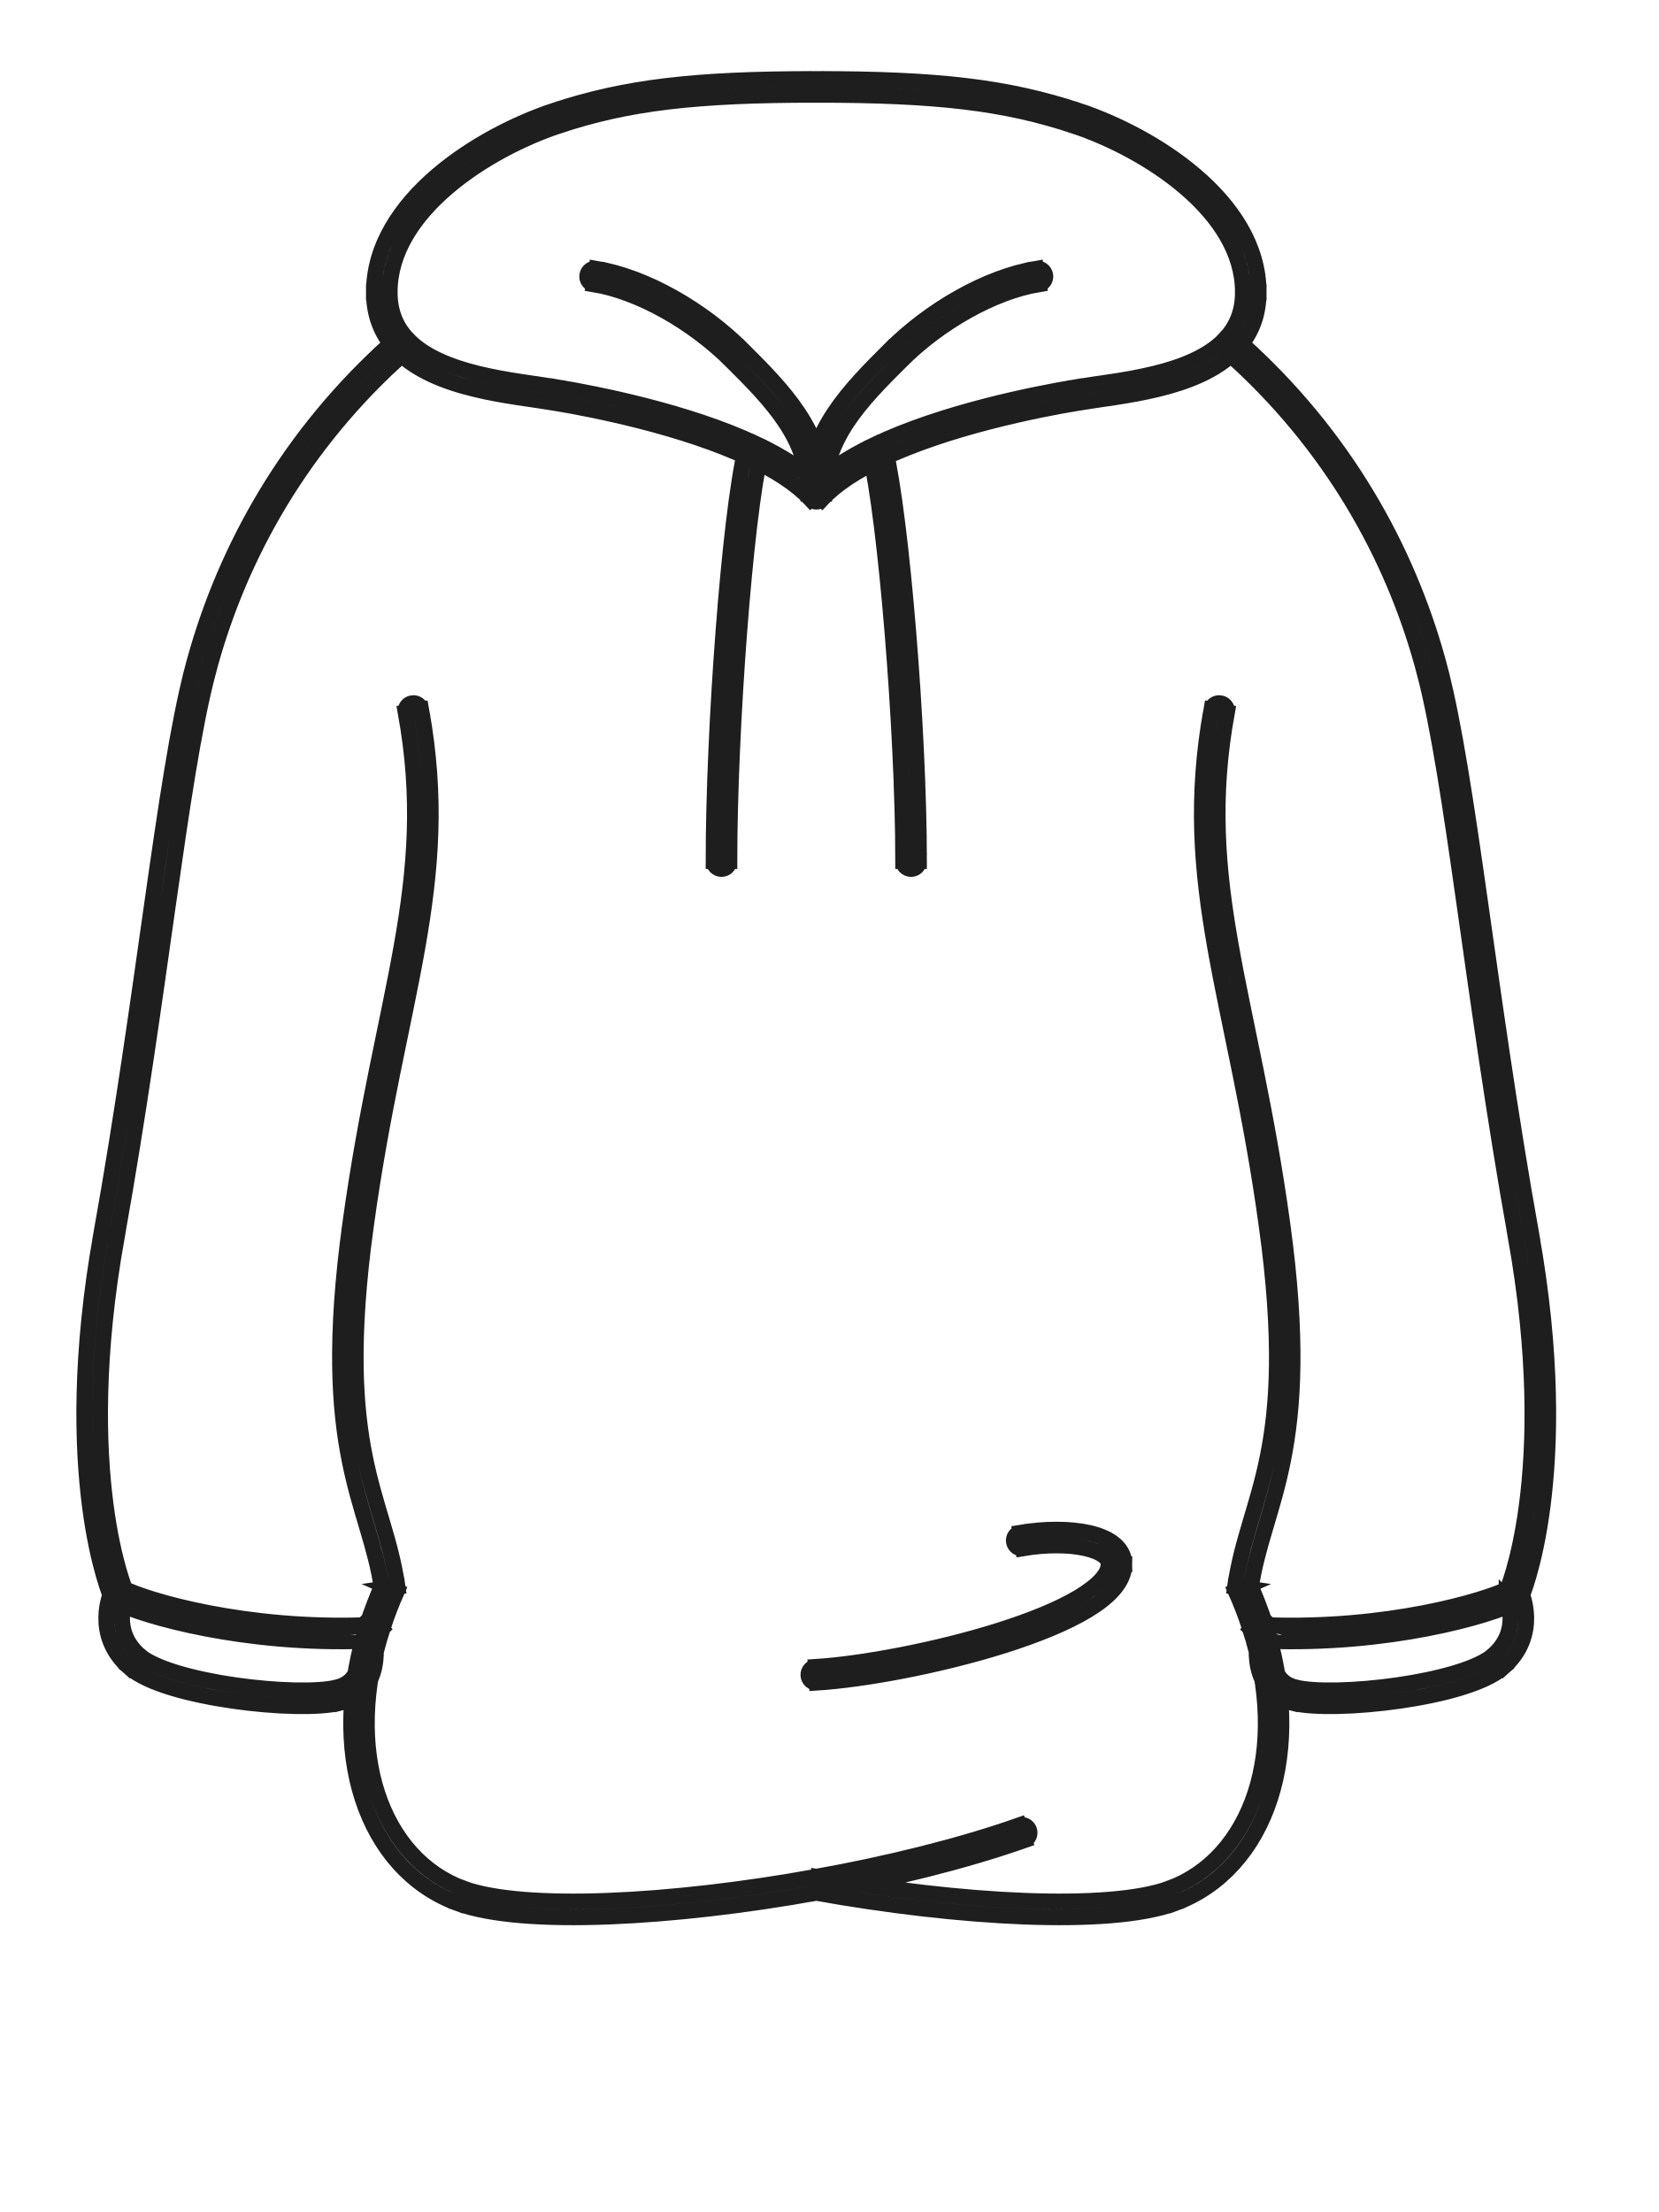
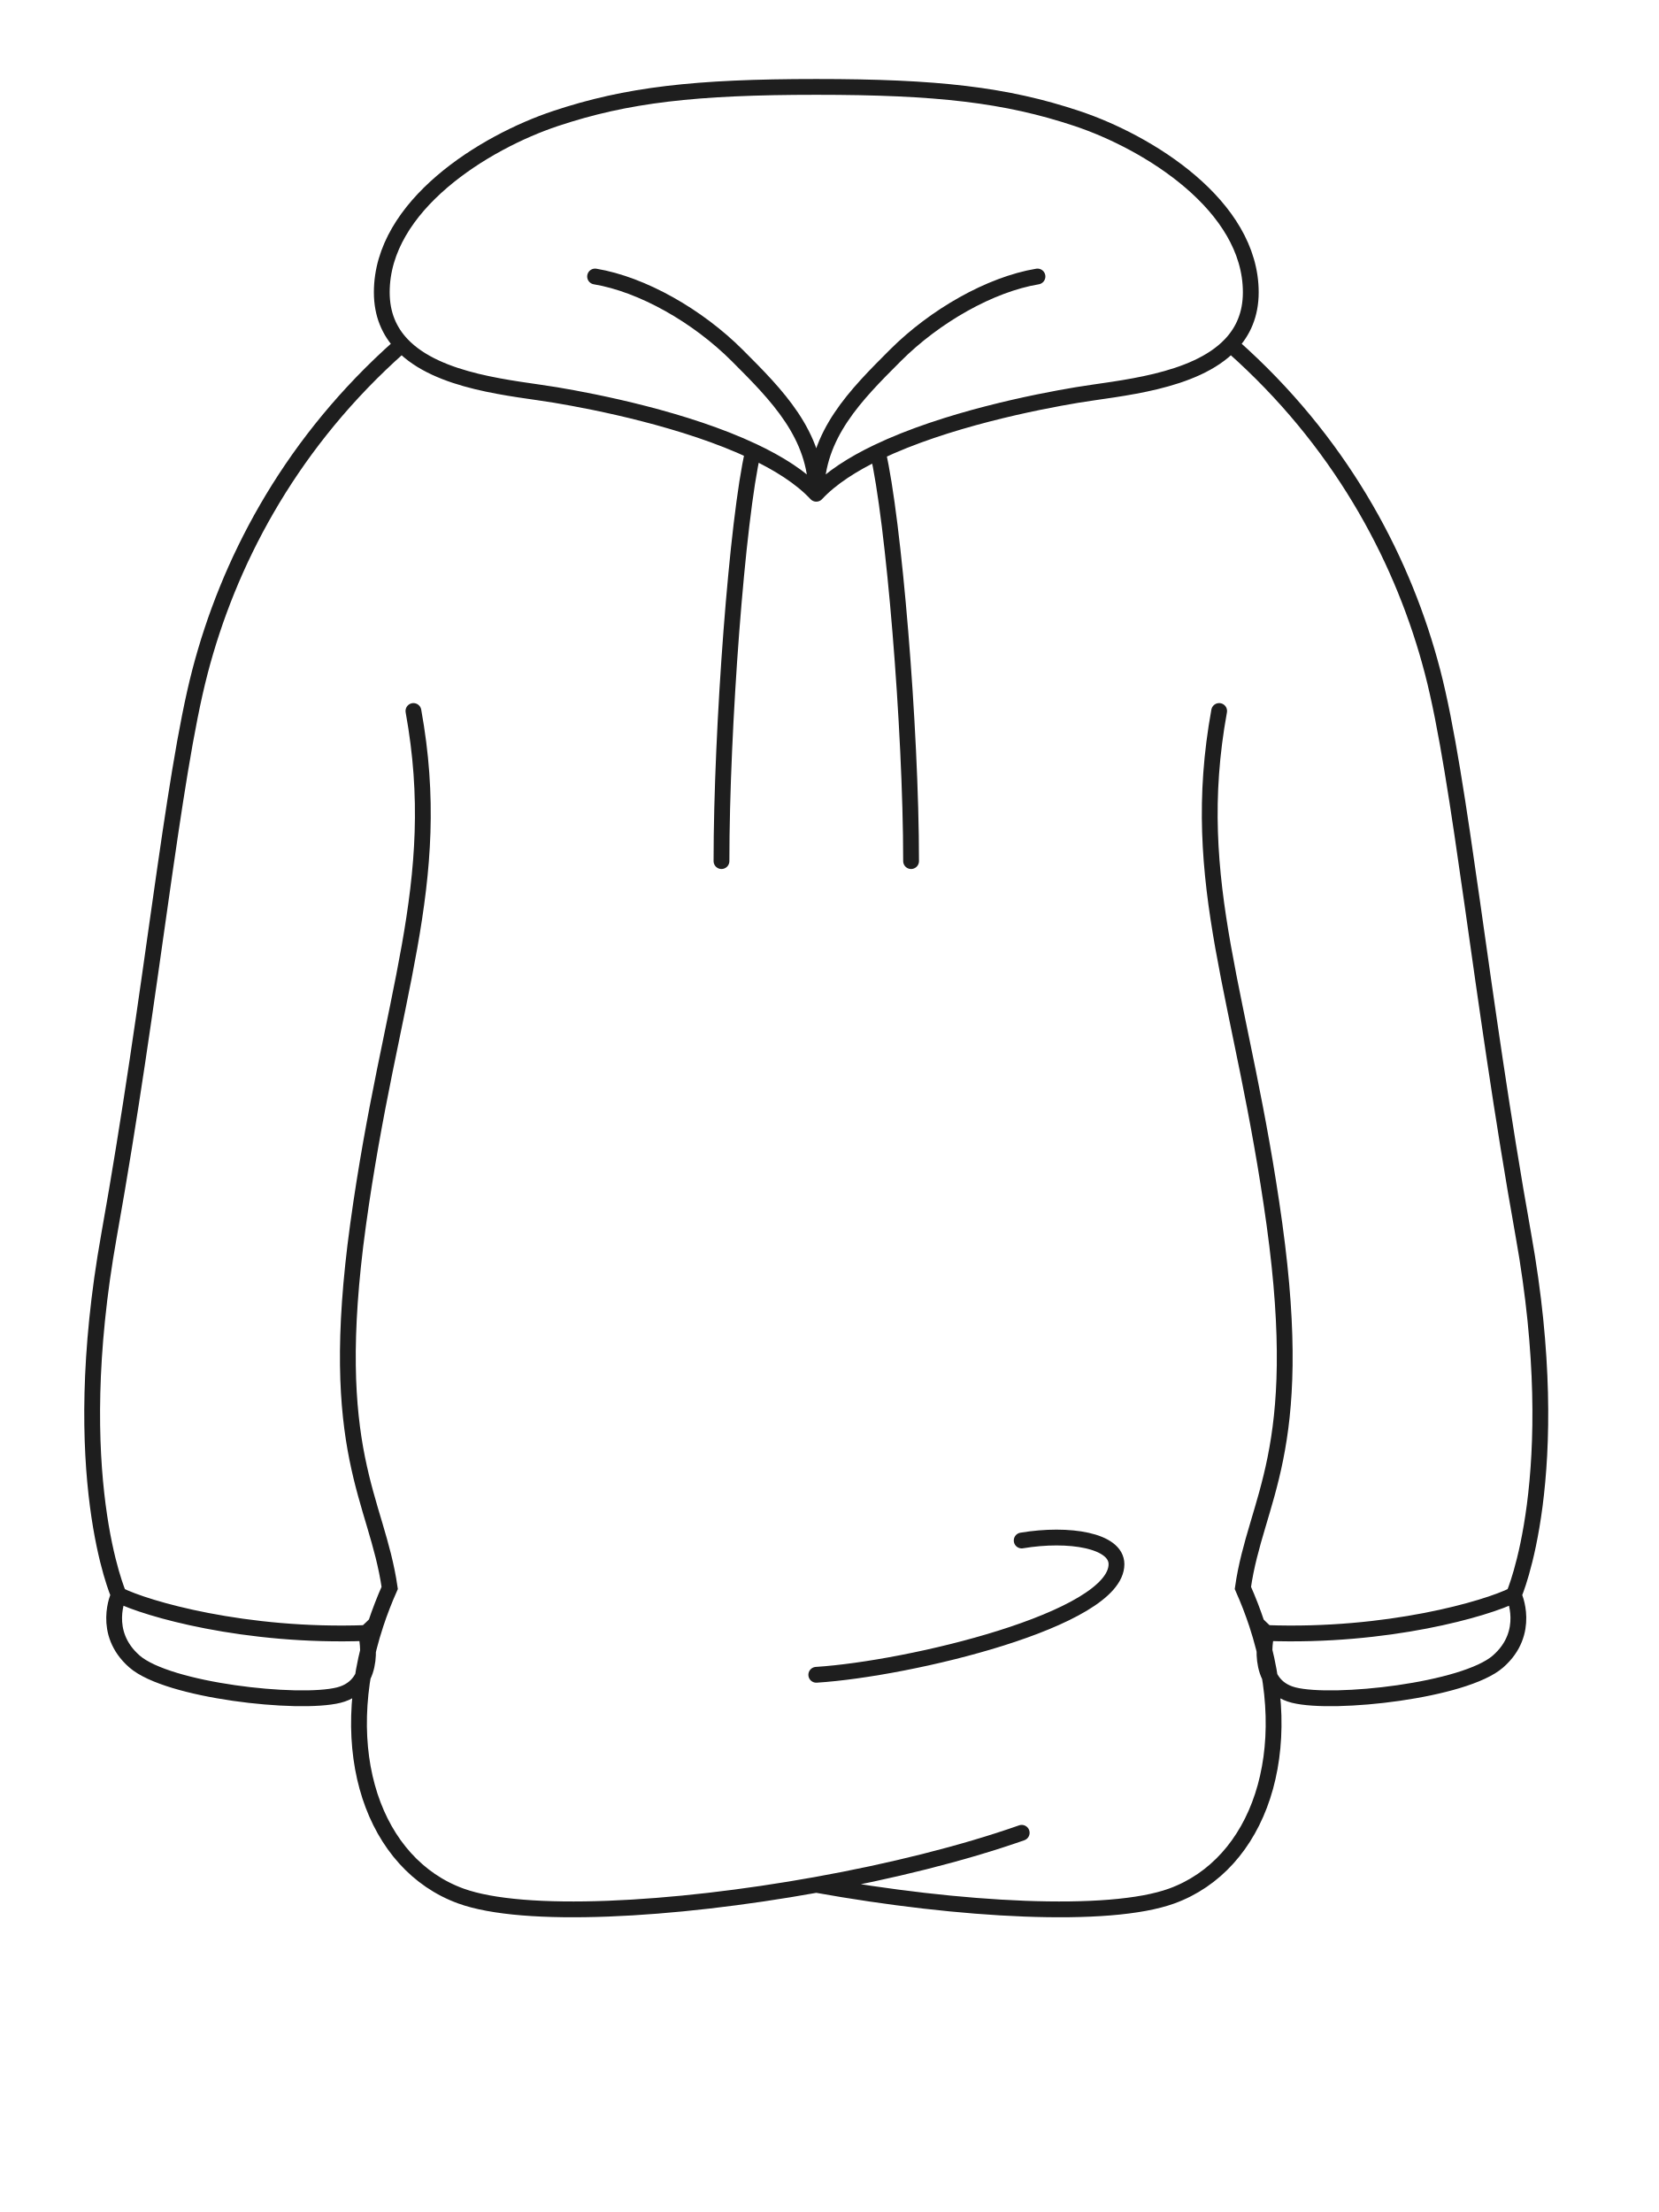
<svg xmlns="http://www.w3.org/2000/svg" width="63" height="84" viewBox="0 0 63 84" fill="none">
-   <path d="M13.599 46.5L13.302 46.459L13.599 46.5ZM14.799 60.3L15.073 60.422L15.108 60.343L15.096 60.257L14.799 60.3ZM15.995 26.946C15.965 26.783 15.809 26.675 15.646 26.705C15.483 26.734 15.375 26.89 15.404 27.053L15.995 26.946ZM17.499 72L17.602 71.718L17.602 71.718L17.499 72ZM48.398 46.5L48.101 46.541L48.101 46.541L48.398 46.5ZM47.198 60.3L46.901 60.257L46.889 60.343L46.924 60.422L47.198 60.3ZM46.593 27.053C46.622 26.89 46.514 26.734 46.351 26.705C46.188 26.675 46.032 26.783 46.002 26.946L46.593 27.053ZM44.498 72L44.395 71.718L44.395 71.718L44.498 72ZM30.998 71.575L30.945 71.28L30.945 71.28L30.998 71.575ZM30.98 63.3C30.814 63.311 30.689 63.453 30.699 63.619C30.71 63.784 30.852 63.91 31.018 63.899L30.98 63.3ZM38.749 58.204C38.586 58.231 38.475 58.386 38.503 58.549C38.53 58.713 38.684 58.823 38.848 58.796L38.749 58.204ZM38.899 69.883C39.055 69.828 39.137 69.656 39.082 69.5C39.027 69.344 38.856 69.262 38.7 69.317L38.899 69.883ZM5.108 63.095L4.91 63.321L4.91 63.321L5.108 63.095ZM12.864 64.371L12.791 64.08L12.791 64.08L12.864 64.371ZM4.142 46.905L3.847 46.852L3.847 46.852L4.142 46.905ZM7.596 25.5L7.306 25.424L7.596 25.5ZM14.797 13.5L14.593 13.279L14.593 13.279L14.797 13.5ZM56.886 63.095L57.084 63.321L57.084 63.321L56.886 63.095ZM49.13 64.371L49.203 64.08L49.203 64.08L49.13 64.371ZM57.851 46.905L58.147 46.852L58.147 46.852L57.851 46.905ZM54.398 25.5L54.688 25.424L54.688 25.424L54.398 25.5ZM47.197 13.5L47.401 13.279L47.401 13.279L47.197 13.5ZM22.647 10.204C22.483 10.177 22.329 10.287 22.302 10.45C22.274 10.614 22.385 10.768 22.548 10.796L22.647 10.204ZM30.998 18.75L30.778 18.954C30.835 19.015 30.915 19.05 30.998 19.05C31.081 19.05 31.16 19.015 31.217 18.954L30.998 18.75ZM21.098 15L21.048 15.296L21.048 15.296L21.098 15ZM21.098 4.5L21.192 4.784L21.192 4.784L21.098 4.5ZM27.098 32.7C27.098 32.865 27.232 33 27.398 33C27.563 33 27.698 32.865 27.698 32.7H27.098ZM39.447 10.796C39.61 10.768 39.721 10.614 39.694 10.45C39.666 10.287 39.512 10.177 39.348 10.204L39.447 10.796ZM40.898 15L40.848 14.704L40.848 14.704L40.898 15ZM34.298 32.7C34.298 32.865 34.432 33 34.598 33C34.763 33 34.898 32.865 34.898 32.7H34.298ZM15.259 13.082L15.477 12.876L15.259 13.082ZM47.727 61.666L47.442 61.76L47.727 61.666ZM13.302 46.459C12.095 55.21 14.027 57.044 14.502 60.343L15.096 60.257C14.591 56.752 12.703 55.189 13.896 46.541L13.302 46.459ZM15.404 27.053C15.996 30.306 15.775 32.968 15.254 35.91C14.735 38.841 13.902 42.107 13.302 46.459L13.896 46.541C14.496 42.193 15.314 39.009 15.845 36.015C16.373 33.032 16.603 30.294 15.995 26.946L15.404 27.053ZM48.101 46.541C49.294 55.189 47.406 56.752 46.901 60.257L47.495 60.343C47.97 57.044 49.902 55.21 48.695 46.459L48.101 46.541ZM46.002 26.946C45.394 30.294 45.624 33.032 46.152 36.015C46.683 39.009 47.501 42.193 48.101 46.541L48.695 46.459C48.095 42.107 47.262 38.841 46.743 35.91C46.221 32.968 46.001 30.306 46.593 27.053L46.002 26.946ZM44.395 71.718C43.263 72.13 41.308 72.273 38.919 72.182C36.542 72.091 33.777 71.77 31.052 71.28L30.945 71.871C33.693 72.365 36.486 72.69 38.896 72.782C41.292 72.873 43.349 72.737 44.6 72.282L44.395 71.718ZM31.018 63.899C32.812 63.785 35.685 63.255 38.114 62.489C39.327 62.106 40.446 61.66 41.268 61.168C41.679 60.922 42.029 60.657 42.279 60.372C42.529 60.087 42.699 59.761 42.699 59.4H42.099C42.099 59.564 42.022 59.755 41.828 59.976C41.635 60.196 41.342 60.424 40.96 60.653C40.197 61.11 39.128 61.54 37.934 61.917C35.545 62.67 32.719 63.19 30.98 63.3L31.018 63.899ZM42.699 59.4C42.699 59.059 42.523 58.791 42.271 58.599C42.026 58.412 41.698 58.287 41.339 58.207C40.616 58.046 39.676 58.05 38.749 58.204L38.848 58.796C39.721 58.65 40.581 58.653 41.209 58.793C41.524 58.863 41.758 58.962 41.907 59.076C42.049 59.184 42.099 59.291 42.099 59.4H42.699ZM17.397 72.282C18.648 72.737 20.705 72.873 23.101 72.782C25.511 72.69 28.304 72.365 31.052 71.871L30.945 71.28C28.22 71.77 25.455 72.091 23.078 72.182C20.689 72.273 18.734 72.13 17.602 71.718L17.397 72.282ZM31.052 71.871C33.86 71.365 36.629 70.681 38.899 69.883L38.7 69.317C36.469 70.102 33.732 70.779 30.945 71.28L31.052 71.871ZM4.91 63.321C5.277 63.641 5.875 63.898 6.55 64.102C7.234 64.309 8.036 64.472 8.84 64.588C9.645 64.704 10.461 64.773 11.174 64.789C11.881 64.804 12.512 64.768 12.936 64.662L12.791 64.08C12.447 64.166 11.882 64.204 11.188 64.189C10.5 64.174 9.709 64.107 8.926 63.994C8.142 63.881 7.371 63.723 6.723 63.527C6.065 63.328 5.57 63.101 5.305 62.869L4.91 63.321ZM4.438 46.958C5.256 42.38 5.854 38.046 6.379 34.35C6.906 30.646 7.358 27.6 7.887 25.576L7.306 25.424C6.767 27.489 6.31 30.574 5.785 34.266C5.259 37.965 4.663 42.288 3.847 46.852L4.438 46.958ZM4.509 60.568C4.784 60.447 4.784 60.447 4.784 60.447C4.784 60.447 4.784 60.447 4.784 60.447C4.784 60.447 4.784 60.447 4.784 60.447C4.784 60.447 4.783 60.446 4.783 60.446C4.782 60.444 4.781 60.442 4.78 60.438C4.777 60.431 4.772 60.419 4.765 60.403C4.752 60.371 4.733 60.321 4.708 60.253C4.659 60.118 4.589 59.913 4.51 59.636C4.352 59.084 4.156 58.248 4.01 57.126C3.718 54.884 3.626 51.499 4.438 46.958L3.847 46.852C3.024 51.453 3.115 54.9 3.415 57.204C3.565 58.355 3.767 59.221 3.934 59.801C4.017 60.092 4.091 60.311 4.144 60.459C4.171 60.533 4.193 60.589 4.209 60.627C4.217 60.647 4.223 60.661 4.227 60.672C4.229 60.677 4.231 60.681 4.232 60.684C4.233 60.685 4.234 60.687 4.234 60.688C4.234 60.688 4.234 60.688 4.235 60.689C4.235 60.689 4.235 60.689 4.235 60.689C4.235 60.69 4.235 60.69 4.509 60.568ZM7.887 25.576C8.941 21.535 11.147 17.277 15 13.72L14.593 13.279C10.646 16.923 8.386 21.286 7.306 25.424L7.887 25.576ZM12.936 64.662C13.389 64.549 13.707 64.312 13.918 64.014C14.125 63.721 14.217 63.386 14.254 63.084C14.291 62.782 14.274 62.498 14.249 62.291C14.236 62.188 14.222 62.102 14.21 62.041C14.204 62.011 14.198 61.986 14.194 61.969C14.192 61.96 14.191 61.953 14.19 61.949C14.189 61.946 14.188 61.944 14.188 61.942C14.188 61.942 14.188 61.941 14.188 61.94C14.188 61.94 14.188 61.94 14.187 61.94C14.187 61.94 14.187 61.939 14.187 61.939C14.187 61.939 14.187 61.939 13.897 62.013C13.606 62.088 13.606 62.087 13.606 62.087C13.606 62.087 13.606 62.087 13.606 62.087C13.606 62.087 13.606 62.087 13.606 62.087C13.606 62.087 13.606 62.087 13.606 62.087C13.606 62.088 13.606 62.088 13.606 62.09C13.607 62.092 13.608 62.096 13.609 62.102C13.612 62.114 13.616 62.133 13.621 62.157C13.63 62.206 13.643 62.277 13.653 62.364C13.675 62.54 13.688 62.773 13.659 63.012C13.629 63.252 13.559 63.482 13.428 63.667C13.302 63.847 13.107 64.001 12.791 64.08L12.936 64.662ZM5.305 62.869C4.752 62.385 4.627 61.845 4.635 61.422C4.638 61.207 4.676 61.021 4.714 60.889C4.732 60.824 4.75 60.772 4.763 60.739C4.77 60.722 4.775 60.71 4.778 60.702C4.779 60.699 4.781 60.696 4.781 60.695C4.781 60.694 4.782 60.694 4.781 60.694C4.781 60.694 4.781 60.694 4.781 60.694C4.781 60.694 4.781 60.695 4.781 60.695C4.781 60.695 4.781 60.695 4.781 60.695C4.781 60.695 4.781 60.695 4.509 60.568C4.237 60.441 4.237 60.441 4.237 60.441C4.237 60.441 4.237 60.442 4.237 60.442C4.237 60.442 4.237 60.442 4.237 60.442C4.237 60.443 4.236 60.444 4.236 60.444C4.235 60.446 4.234 60.447 4.234 60.45C4.232 60.454 4.229 60.46 4.226 60.467C4.22 60.481 4.212 60.5 4.203 60.524C4.184 60.573 4.16 60.641 4.136 60.726C4.088 60.895 4.039 61.134 4.035 61.412C4.025 61.977 4.2 62.7 4.91 63.321L5.305 62.869ZM4.374 60.836C4.925 61.114 6.153 61.524 7.809 61.843C9.472 62.164 11.584 62.397 13.908 62.313L13.886 61.714C11.614 61.796 9.547 61.567 7.923 61.254C6.291 60.939 5.124 60.543 4.645 60.3L4.374 60.836ZM56.689 62.869C56.423 63.101 55.929 63.328 55.271 63.527C54.623 63.723 53.852 63.881 53.068 63.994C52.284 64.107 51.493 64.174 50.806 64.189C50.112 64.204 49.547 64.166 49.203 64.08L49.057 64.662C49.482 64.768 50.113 64.804 50.819 64.789C51.533 64.773 52.348 64.704 53.154 64.588C53.958 64.472 54.76 64.309 55.444 64.102C56.118 63.898 56.717 63.641 57.084 63.321L56.689 62.869ZM58.147 46.852C57.33 42.288 56.734 37.965 56.208 34.266C55.684 30.574 55.226 27.489 54.688 25.424L54.107 25.576C54.635 27.6 55.088 30.646 55.614 34.35C56.14 38.046 56.737 42.38 57.556 46.958L58.147 46.852ZM57.485 60.568C57.759 60.69 57.759 60.69 57.759 60.689C57.759 60.689 57.759 60.689 57.759 60.689C57.759 60.688 57.76 60.688 57.76 60.688C57.76 60.687 57.761 60.685 57.761 60.684C57.763 60.681 57.764 60.677 57.767 60.672C57.771 60.661 57.777 60.647 57.785 60.627C57.8 60.589 57.822 60.533 57.849 60.459C57.903 60.311 57.977 60.092 58.06 59.801C58.226 59.221 58.429 58.355 58.579 57.204C58.879 54.9 58.969 51.453 58.147 46.852L57.556 46.958C58.368 51.499 58.276 54.884 57.984 57.126C57.837 58.248 57.642 59.084 57.483 59.636C57.404 59.913 57.335 60.118 57.285 60.253C57.261 60.321 57.241 60.371 57.228 60.403C57.222 60.419 57.217 60.431 57.214 60.438C57.212 60.442 57.211 60.444 57.211 60.446C57.21 60.446 57.21 60.447 57.21 60.447C57.21 60.447 57.21 60.447 57.21 60.447C57.21 60.447 57.21 60.447 57.21 60.447C57.21 60.447 57.21 60.447 57.485 60.568ZM54.688 25.424C53.608 21.286 51.348 16.923 47.401 13.279L46.994 13.72C50.847 17.277 53.053 21.535 54.107 25.576L54.688 25.424ZM49.203 64.08C48.887 64.001 48.692 63.847 48.565 63.667C48.434 63.482 48.364 63.252 48.335 63.012C48.306 62.773 48.319 62.54 48.34 62.364C48.351 62.277 48.363 62.206 48.373 62.157C48.378 62.133 48.382 62.114 48.384 62.102C48.386 62.096 48.387 62.092 48.387 62.09C48.388 62.088 48.388 62.088 48.388 62.087C48.388 62.087 48.388 62.087 48.388 62.087C48.388 62.087 48.388 62.087 48.388 62.087C48.388 62.087 48.388 62.087 48.388 62.087C48.388 62.087 48.388 62.088 48.097 62.013C47.806 61.939 47.806 61.939 47.806 61.939C47.806 61.939 47.806 61.94 47.806 61.94C47.806 61.94 47.806 61.94 47.806 61.94C47.806 61.941 47.806 61.942 47.806 61.942C47.805 61.944 47.805 61.946 47.804 61.949C47.803 61.953 47.801 61.96 47.799 61.969C47.795 61.986 47.79 62.011 47.784 62.041C47.772 62.102 47.757 62.188 47.745 62.291C47.72 62.498 47.703 62.782 47.739 63.084C47.776 63.386 47.869 63.721 48.075 64.014C48.286 64.312 48.605 64.549 49.057 64.662L49.203 64.08ZM57.084 63.321C57.794 62.7 57.969 61.977 57.959 61.412C57.954 61.134 57.905 60.895 57.857 60.726C57.833 60.641 57.809 60.573 57.791 60.524C57.782 60.5 57.774 60.481 57.768 60.467C57.765 60.46 57.762 60.454 57.76 60.45C57.759 60.447 57.758 60.446 57.758 60.444C57.758 60.444 57.757 60.443 57.757 60.442C57.757 60.442 57.757 60.442 57.757 60.442C57.757 60.442 57.757 60.441 57.756 60.441C57.756 60.441 57.756 60.441 57.485 60.568C57.213 60.695 57.213 60.695 57.213 60.695C57.213 60.695 57.213 60.695 57.213 60.695C57.212 60.695 57.212 60.694 57.212 60.694C57.212 60.694 57.212 60.694 57.212 60.694C57.212 60.694 57.212 60.694 57.213 60.695C57.213 60.696 57.214 60.699 57.216 60.702C57.219 60.71 57.224 60.722 57.23 60.739C57.243 60.772 57.261 60.824 57.28 60.889C57.317 61.021 57.356 61.207 57.359 61.422C57.366 61.845 57.242 62.385 56.689 62.869L57.084 63.321ZM57.349 60.3C56.87 60.543 55.703 60.939 54.071 61.254C52.446 61.567 50.38 61.796 48.108 61.714L48.086 62.313C50.41 62.397 52.522 62.164 54.185 61.843C55.84 61.524 57.069 61.114 57.62 60.836L57.349 60.3ZM22.548 10.796C24.273 11.083 26.319 12.245 27.785 13.712L28.21 13.288C26.677 11.755 24.522 10.516 22.647 10.204L22.548 10.796ZM27.785 13.712C29.303 15.229 30.698 16.643 30.698 18.75L31.298 18.75C31.297 16.356 29.693 14.771 28.21 13.288L27.785 13.712ZM14.798 11.1C14.798 9.575 15.7 8.225 16.98 7.128C18.258 6.033 19.872 5.225 21.192 4.784L21.003 4.215C19.624 4.675 17.938 5.517 16.59 6.672C15.246 7.824 14.198 9.325 14.198 11.1H14.798ZM21.192 4.784C23.848 3.899 26.422 3.6 30.998 3.6V3C26.396 3 23.747 3.3 21.003 4.215L21.192 4.784ZM28.306 17.067C28 18.368 27.698 21.021 27.474 23.961C27.248 26.909 27.098 30.17 27.098 32.7H27.698C27.698 30.189 27.847 26.944 28.072 24.007C28.297 21.062 28.596 18.454 28.89 17.204L28.306 17.067ZM39.348 10.204C37.473 10.516 35.319 11.754 33.785 13.288L34.21 13.712C35.677 12.245 37.722 11.083 39.447 10.796L39.348 10.204ZM33.785 13.288C32.303 14.771 30.698 16.356 30.698 18.75L31.298 18.75C31.298 16.643 32.693 15.229 34.21 13.712L33.785 13.288ZM47.798 11.1C47.798 9.325 46.75 7.824 45.405 6.672C44.058 5.517 42.371 4.675 40.992 4.215L40.803 4.784C42.124 5.225 43.738 6.033 45.015 7.128C46.296 8.225 47.198 9.575 47.198 11.1H47.798ZM40.992 4.215C38.248 3.3 35.6 3 30.998 3V3.6C35.573 3.6 38.147 3.899 40.803 4.784L40.992 4.215ZM33.042 17.235C33.336 18.485 33.651 21.088 33.892 24.024C34.132 26.953 34.298 30.191 34.298 32.7H34.898C34.898 30.169 34.731 26.915 34.49 23.975C34.249 21.041 33.931 18.397 33.626 17.097L33.042 17.235ZM21.048 15.296C22.582 15.552 25.952 16.219 28.47 17.407L28.726 16.864C26.128 15.639 22.687 14.961 21.147 14.704L21.048 15.296ZM28.47 17.407C29.426 17.858 30.237 18.375 30.778 18.954L31.217 18.545C30.602 17.886 29.713 17.33 28.726 16.864L28.47 17.407ZM40.848 14.704C39.296 14.963 35.81 15.65 33.204 16.895L33.463 17.437C35.987 16.23 39.4 15.554 40.947 15.296L40.848 14.704ZM33.204 16.895C32.243 17.355 31.38 17.9 30.778 18.545L31.217 18.954C31.746 18.388 32.533 17.881 33.463 17.437L33.204 16.895ZM14.198 11.1C14.198 12.02 14.519 12.736 15.041 13.288L15.477 12.876C15.059 12.434 14.798 11.864 14.798 11.1H14.198ZM15.041 13.288C15.788 14.078 16.924 14.509 18.029 14.777C19.133 15.046 20.284 15.168 21.048 15.296L21.147 14.704C20.331 14.568 19.248 14.456 18.171 14.194C17.094 13.932 16.101 13.536 15.477 12.876L15.041 13.288ZM15 13.72C15.153 13.579 15.305 13.441 15.458 13.306L15.06 12.857C14.904 12.995 14.749 13.136 14.593 13.279L15 13.72ZM47.198 11.1C47.198 11.864 46.936 12.434 46.518 12.876L46.954 13.289C47.476 12.737 47.798 12.02 47.798 11.1H47.198ZM46.518 12.876C45.894 13.536 44.901 13.933 43.824 14.194C42.747 14.456 41.664 14.568 40.848 14.704L40.947 15.296C41.711 15.168 42.862 15.046 43.966 14.777C45.071 14.509 46.207 14.079 46.954 13.289L46.518 12.876ZM47.401 13.279C47.245 13.136 47.09 12.996 46.935 12.858L46.537 13.307C46.689 13.442 46.841 13.58 46.994 13.72L47.401 13.279ZM48.097 62.013C48.285 61.78 48.285 61.78 48.285 61.78C48.285 61.78 48.285 61.78 48.285 61.78C48.286 61.78 48.286 61.78 48.286 61.78C48.286 61.78 48.286 61.78 48.286 61.78C48.286 61.78 48.286 61.78 48.286 61.78C48.286 61.78 48.286 61.78 48.285 61.78C48.285 61.779 48.284 61.778 48.282 61.777C48.279 61.774 48.274 61.77 48.266 61.764C48.252 61.752 48.229 61.732 48.2 61.705C48.14 61.652 48.052 61.569 47.94 61.455L47.513 61.876C47.633 61.998 47.73 62.089 47.798 62.151C47.832 62.181 47.858 62.205 47.877 62.221C47.887 62.228 47.894 62.235 47.899 62.239C47.902 62.241 47.904 62.243 47.906 62.244C47.907 62.245 47.907 62.245 47.908 62.246C47.908 62.246 47.908 62.246 47.908 62.246C47.908 62.247 47.908 62.247 47.909 62.247C47.909 62.247 47.909 62.247 47.909 62.247C47.909 62.247 47.909 62.247 47.909 62.247C47.909 62.247 47.909 62.247 48.097 62.013ZM46.924 60.422C47.124 60.872 47.296 61.318 47.442 61.76L48.011 61.572C47.859 61.111 47.68 60.646 47.472 60.178L46.924 60.422ZM47.442 61.76C49.018 66.538 47.471 70.599 44.395 71.718L44.6 72.282C48.113 71.004 49.638 66.504 48.011 61.572L47.442 61.76ZM13.897 62.013C14.085 62.247 14.085 62.247 14.085 62.247C14.085 62.247 14.085 62.247 14.085 62.247C14.085 62.247 14.085 62.247 14.085 62.247C14.085 62.247 14.085 62.247 14.085 62.246C14.086 62.246 14.086 62.246 14.086 62.246C14.087 62.245 14.087 62.245 14.088 62.244C14.09 62.243 14.092 62.241 14.095 62.239C14.1 62.235 14.107 62.228 14.117 62.22C14.136 62.204 14.163 62.181 14.197 62.149C14.266 62.087 14.364 61.995 14.486 61.871L14.058 61.451C13.945 61.566 13.855 61.65 13.795 61.704C13.765 61.731 13.742 61.751 13.728 61.764C13.72 61.77 13.715 61.774 13.712 61.777C13.71 61.778 13.709 61.779 13.708 61.78C13.708 61.78 13.708 61.78 13.708 61.78C13.708 61.78 13.708 61.78 13.708 61.78C13.708 61.78 13.708 61.78 13.708 61.78C13.708 61.78 13.708 61.78 13.708 61.78C13.708 61.78 13.708 61.78 13.708 61.78C13.708 61.78 13.708 61.78 13.897 62.013ZM14.525 60.178C14.318 60.644 14.139 61.108 13.987 61.567L14.557 61.755C14.702 61.315 14.874 60.87 15.073 60.422L14.525 60.178ZM13.987 61.567C12.358 66.501 13.883 71.004 17.397 72.282L17.602 71.718C14.525 70.599 12.978 66.536 14.557 61.755L13.987 61.567Z" stroke="#1E1E1E" stroke-width="0.6" />
+   <path d="M15.7 27C16.899 33.6 14.799 37.8 13.599 46.5C12.399 55.2 14.309 56.898 14.799 60.3C14.596 60.757 14.421 61.211 14.272 61.661M46.297 27C45.098 33.6 47.198 37.8 48.398 46.5C49.598 55.2 47.688 56.898 47.198 60.3C47.402 60.759 47.578 61.215 47.727 61.666M30.998 71.575C36.472 72.56 42.115 72.866 44.498 72C47.792 70.802 49.328 66.522 47.727 61.666M30.998 71.575C25.525 72.56 19.882 72.866 17.499 72C14.204 70.801 12.668 66.519 14.272 61.661M30.998 71.575C33.796 71.072 36.549 70.391 38.799 69.6M30.998 63.6C34.532 63.375 42.398 61.5 42.398 59.4C42.398 58.5 40.599 58.2 38.798 58.5M4.509 60.568C4.509 60.568 2.507 56.047 4.142 46.905C5.777 37.763 6.529 29.589 7.596 25.5C8.663 21.41 10.897 17.1 14.797 13.5C14.951 13.358 15.105 13.218 15.259 13.082M4.509 60.568C4.509 60.568 3.844 61.99 5.108 63.095C6.371 64.2 11.327 64.755 12.864 64.371C14.4 63.987 13.897 62.013 13.897 62.013M4.509 60.568C5.539 61.089 9.301 62.18 13.897 62.013M13.897 62.013C13.897 62.013 14.037 61.9 14.272 61.661M57.485 60.568C57.485 60.568 59.486 56.047 57.851 46.905C56.216 37.763 55.464 29.589 54.398 25.5C53.331 21.41 51.097 17.1 47.197 13.5C47.043 13.358 46.89 13.219 46.736 13.082M57.485 60.568C57.485 60.568 58.15 61.99 56.886 63.095C55.623 64.2 50.667 64.755 49.13 64.371C47.593 63.987 48.097 62.013 48.097 62.013M57.485 60.568C56.455 61.089 52.693 62.18 48.097 62.013M48.097 62.013C48.097 62.013 47.958 61.901 47.727 61.666M22.598 10.5C24.398 10.8 26.498 12 27.998 13.5C29.498 15 30.997 16.5 30.998 18.75M30.998 18.75C30.998 16.5 32.498 15 33.998 13.5C35.498 12 37.598 10.8 39.398 10.5M30.998 18.75C30.419 18.13 29.57 17.594 28.598 17.136M30.998 18.75C31.563 18.144 32.388 17.618 33.334 17.166M28.598 17.136C27.998 19.686 27.398 27.66 27.398 32.7M28.598 17.136C26.04 15.929 22.634 15.256 21.098 15C19.518 14.736 16.63 14.532 15.259 13.082M33.334 17.166C33.934 19.716 34.598 27.66 34.598 32.7M33.334 17.166C35.898 15.94 39.348 15.258 40.898 15C42.477 14.736 45.365 14.532 46.736 13.082M15.259 13.082C14.789 12.585 14.498 11.942 14.498 11.1C14.498 7.8 18.398 5.4 21.098 4.5C23.798 3.6 26.409 3.3 30.998 3.3C35.587 3.3 38.198 3.6 40.898 4.5C43.598 5.4 47.498 7.8 47.498 11.1C47.498 11.942 47.206 12.585 46.736 13.082" stroke="#1E1E1E" stroke-width="0.6" stroke-linecap="round" />
</svg>
